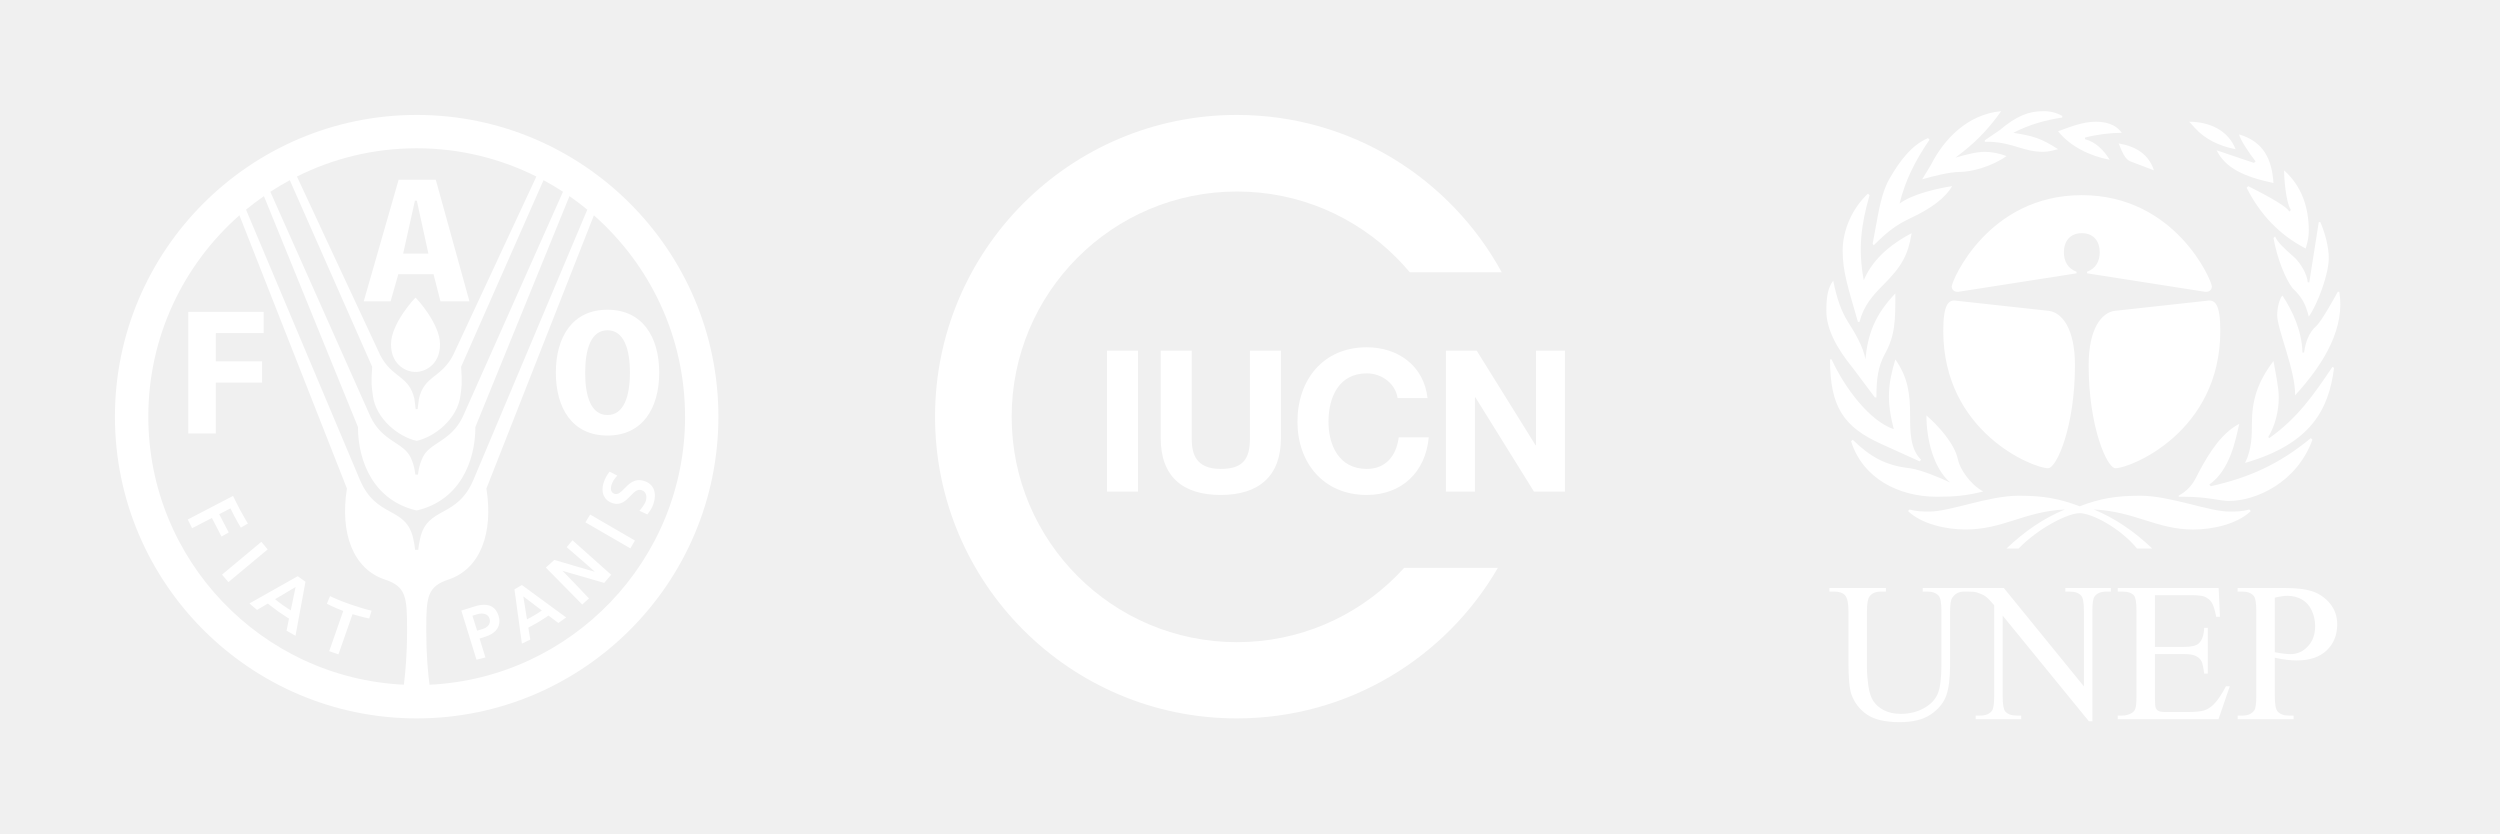
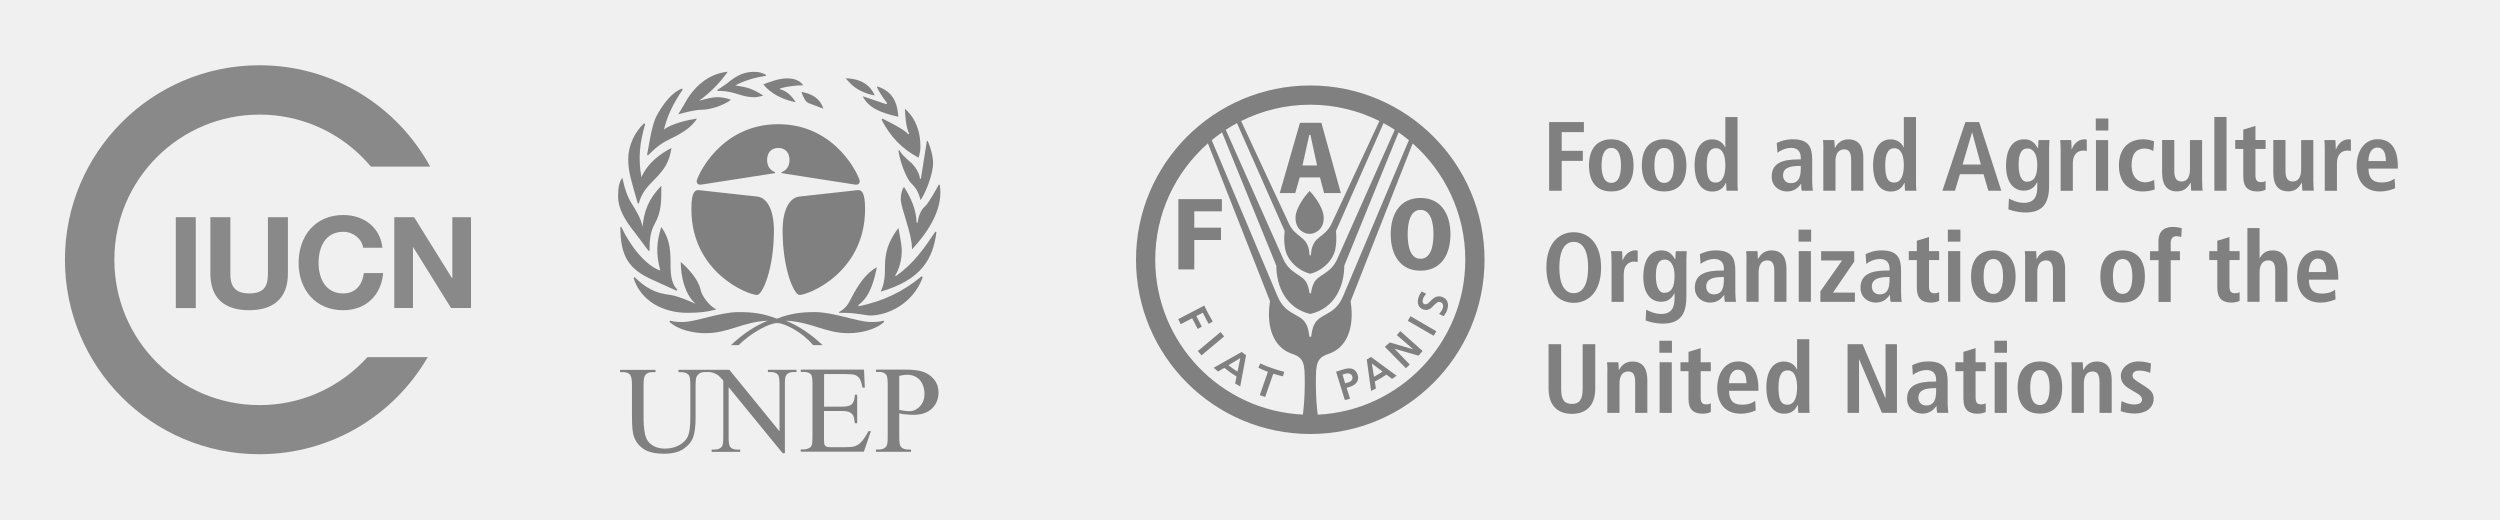
- <svg xmlns="http://www.w3.org/2000/svg" viewBox="0 0 180 60" enable-background="new 0 0 180 60">
-   <g fill="#fff">
-     <path fill-rule="evenodd" clip-rule="evenodd" d="M133.393 26.486c-1.14-1.406-1.896-2.777-1.896-4.107 0-1.142.152-1.713.494-2.17.265 1.294.568 2.17 1.064 2.968.415.646 1.137 1.825 1.25 2.7.19-1.864.682-3.194 2.16-4.754 0 1.94 0 3.005-.758 4.37-.492.917-.605 1.79-.605 3.12h-.114l-1.593-2.128zm2.048 5.475c-2.692-1.215-3.68-2.66-3.68-6.082h.115c.986 2.13 2.77 4.448 4.475 5.02-.532-2.055-.42-3.233.113-5.02.91 1.292 1.063 2.472 1.063 4.03 0 1.142 0 2.434.795 3.194l-.11.114-2.77-1.255zm-.947-18.024l.113.115c-.608 2.13-.835 3.878-.417 6.123.72-1.712 2.273-2.776 3.45-3.387-.266 1.6-.722 2.4-2.048 3.73-.76.76-1.403 1.48-1.708 2.66h-.113c-.718-2.51-1.1-3.613-1.1-5.135.002-1.52.723-3.078 1.823-4.104zM133.28 31.77l.112-.11c1.214 1.178 2.313 1.86 4.135 2.054.795.113 2.16.684 2.88 1.025-1.212-1.064-1.705-3.12-1.705-4.83.872.76 2.046 2.052 2.273 3.193.115.61.873 1.79 1.82 2.282-1.212.306-2.048.382-3.337.382-2.767 0-5.345-1.332-6.18-3.996zm1.82-15.666c.265-1.56.53-2.548.985-3.31.683-1.18 1.555-2.357 2.73-2.85l.112.113c-1.063 1.558-1.743 2.928-2.16 4.602.985-.725 2.807-1.104 3.792-1.258-.495.84-1.48 1.6-3.033 2.32-.95.457-1.557.876-2.618 1.94l-.077-.114.267-1.444zm9.365 23.39c1.328-1.256 2.655-2.166 4.21-2.813-2.96.15-4.437 1.443-7.168 1.443-1.364 0-3.147-.382-4.132-1.33l.113-.112c.53.15.985.15 1.44.15 1.48 0 4.246-1.14 6.41-1.14 1.78 0 2.882.19 4.395.762 1.48-.57 2.656-.762 4.363-.762 2.16 0 4.928 1.14 6.408 1.14.532 0 .947 0 1.44-.15l.116.114c-.987.947-2.77 1.33-4.135 1.33-2.655 0-4.172-1.295-7.168-1.443 1.554.647 2.882 1.558 4.208 2.813h-1.1c-1.212-1.484-3.26-2.548-4.134-2.548-.832 0-2.957 1.063-4.395 2.548h-.87zm-5.424-27.65c.912-1.786 2.582-3.612 5.045-3.84-1.024 1.445-2.01 2.395-3.3 3.348.8-.23 1.52-.42 2.126-.42.494 0 1.063.115 1.555.307-1.06.757-2.54 1.14-3.336 1.14-.76 0-1.935.303-2.733.53l.644-1.065zM147.5 22.38c.948.11 1.897 1.254 1.897 3.915 0 4.45-1.327 7.418-1.936 7.418-1.063 0-7.546-2.587-7.546-9.89 0-1.937.38-2.282.985-2.166l6.598.722zm-6.484-1.372c-.378.038-.492-.227-.492-.38 0-.417 2.615-6.577 9.364-6.577 6.752 0 9.368 6.16 9.368 6.58 0 .15-.114.416-.493.378l-8.493-1.33v-.114c.606-.228.91-.72.91-1.406 0-.76-.417-1.37-1.29-1.37-.87 0-1.29.61-1.29 1.37 0 .686.305 1.18.91 1.406v.115l-8.493 1.328zm2.275-10.8h-.38v-.112l1.063-.722c1.213-1.027 2.086-1.37 3.147-1.37.53 0 .948.114 1.364.343v.113c-1.213.19-2.35.494-3.526 1.102 1.44.23 1.973.38 3.224 1.18-.305.077-.684.19-1.06.19-1.443 0-2.125-.647-3.833-.723zm9.48-.645c-.795 0-1.782.114-2.652.343v.115c.756.19 1.363.8 1.78 1.482-1.404-.264-2.843-.95-3.716-2.053.76-.27 1.743-.686 2.69-.686.608 0 1.405.115 1.898.8zm6.104 12.094c.608-.116.987.23.987 2.166 0 7.303-6.485 9.89-7.547 9.89-.606 0-1.932-2.968-1.932-7.418 0-2.66.948-3.804 1.896-3.916l6.598-.723zm-5.5-10.042c-.378-.15-.604-.72-.832-1.29 1.288.226 2.162.797 2.54 1.938l-1.707-.648zm3.946 24.152h-.454v-.077c.947-.532 1.174-1.18 1.44-1.675.76-1.445 1.67-2.85 2.92-3.5-.265 1.143-.646 3.31-2.16 4.376l.113.116c2.73-.61 4.89-1.562 7.203-3.464l.114.115c-1.138 3.118-4.097 4.412-6.03 4.412-.606 0-1.553-.303-3.147-.303zm.302-27.002c1.442 0 2.808.61 3.34 1.98-1.176-.23-2.2-.724-2.922-1.524l-.418-.455zm4.665 2.966l.113-.114c-.454-.568-1.176-1.672-1.176-1.938 1.784.532 2.353 1.825 2.466 3.5-2.123-.458-3.45-1.066-4.095-2.358l2.692.91zm1.403 14.26c.113.686.38 1.865.38 2.625 0 .987-.267 2.055-.76 2.852l.076.076c2.047-1.447 3.224-3.155 4.55-5.132l.114.076c-.378 3.004-1.668 5.475-6.408 6.843.494-.988.494-2.053.494-2.814 0-1.673.378-2.966 1.554-4.526zm2.314-8.1c-1.895-.987-3.262-2.433-4.248-4.372l.115-.115c.53.27 2.693 1.333 2.958 1.827l.114-.113c-.38-.57-.494-2.435-.494-2.854 1.29 1.14 1.783 2.7 1.783 4.336 0 .418-.074.834-.226 1.29zm.227 4.908c-.226-.91-.492-1.408-1.174-2.056-.493-.646-1.1-2.09-1.366-3.61l.113-.114c.153.38.53.76 1.442 1.56.378.38.87 1.14.91 1.75h.112l.682-4.338h.114c.342.797.607 1.787.607 2.587.003 1.14-.794 3.31-1.44 4.22zm-1.896-1.52c.723 1.1 1.404 2.545 1.44 4.104h.116c.113-.76.34-1.445.91-1.938.378-.38 1.25-1.94 1.518-2.437h.11c.42 2.512-.983 5.058-3.183 7.456.038-1.788-1.29-4.755-1.29-5.78.002-.495.154-1.18.38-1.406z" />
-     <path d="M138.435 42.595v-.258h3.32v.258h-.353c-.37 0-.653.155-.852.466-.095.145-.145.48-.145 1.004v3.83c0 .942-.092 1.676-.28 2.198-.186.52-.557.97-1.104 1.343-.547.374-1.295.56-2.24.56-1.027 0-1.807-.178-2.34-.536-.53-.356-.907-.838-1.13-1.44-.15-.412-.223-1.188-.223-2.326v-3.686c0-.58-.08-.962-.24-1.143-.16-.18-.418-.27-.775-.27h-.354v-.26h4.067v.26h-.36c-.388 0-.667.122-.83.368-.118.167-.175.515-.175 1.044v4.11c0 .367.033.787.1 1.26.067.474.19.843.365 1.107.176.266.428.482.76.654.33.173.738.26 1.218.26.617 0 1.167-.137 1.654-.405.484-.27.816-.614.995-1.034.18-.42.27-1.13.27-2.133v-3.82c0-.588-.065-.958-.195-1.106-.18-.202-.447-.305-.802-.305h-.35zM141.727 42.337h2.55l5.764 7.084v-5.447c0-.578-.064-.94-.196-1.084-.17-.2-.44-.295-.812-.295h-.327v-.258h3.278v.258h-.333c-.397 0-.68.12-.848.362-.1.148-.152.486-.152 1.016v7.96h-.25l-6.208-7.607v5.817c0 .58.063.942.188 1.086.176.195.446.292.813.292h.333v.26h-3.277v-.26h.325c.403 0 .688-.12.854-.36.1-.15.152-.488.152-1.02v-6.565c-.27-.32-.48-.532-.62-.634-.142-.103-.35-.196-.623-.287-.135-.04-.34-.06-.61-.06v-.26zM155.155 42.854v3.725h2.07c.537 0 .895-.083 1.076-.245.242-.214.378-.59.402-1.128h.26V48.5h-.26c-.063-.46-.128-.754-.192-.885-.084-.162-.22-.29-.41-.383-.19-.095-.482-.14-.876-.14h-2.07v3.113c0 .417.02.67.058.76.037.093.103.166.193.218.094.055.27.082.53.082h1.596c.532 0 .92-.038 1.16-.112.242-.075.472-.222.696-.438.285-.29.58-.724.88-1.304h.278l-.814 2.37h-7.255v-.26h.33c.224 0 .435-.053.636-.16.147-.075.248-.188.3-.337.055-.148.083-.454.083-.916V43.98c0-.6-.063-.97-.182-1.108-.164-.187-.444-.277-.835-.277h-.33v-.258h7.264l.094 2.075h-.27c-.097-.5-.205-.842-.322-1.03-.12-.185-.292-.327-.524-.425-.185-.068-.513-.104-.978-.104h-2.585zM163.787 47.357v2.75c0 .594.064.963.194 1.107.176.205.442.307.796.307h.36v.26h-4.027v-.26h.35c.4 0 .683-.128.856-.387.092-.146.137-.486.137-1.025v-6.1c0-.595-.062-.965-.187-1.108-.18-.203-.45-.306-.806-.306h-.352v-.258h3.448c.843 0 1.508.088 1.994.26.486.175.896.47 1.23.882.33.415.5.902.5 1.47 0 .77-.253 1.397-.76 1.88-.51.483-1.225.724-2.15.724-.228 0-.473-.015-.736-.048-.263-.032-.544-.08-.847-.147zm0-.398c.247.048.464.082.65.104.19.023.354.035.486.035.48 0 .896-.187 1.243-.56.35-.373.524-.86.524-1.454 0-.407-.084-.787-.25-1.14-.166-.35-.4-.61-.707-.785-.304-.173-.65-.26-1.04-.26-.234 0-.537.044-.907.133v3.926z" />
+ <svg xmlns="http://www.w3.org/2000/svg" version="1.1" id="Layer_1" x="0px" y="0px" viewBox="0 0 308.01 64" style="enable-background:new 0 0 308.01 64;" xml:space="preserve">
+   <style type="text/css">
+     .st0{fill-rule:evenodd;clip-rule:evenodd;fill:#808080;}
+     .st1{fill:#808080;}
+     .st2{fill:#898989;}
+ </style>
+   <g>
+     <path class="st0" d="M78.18,28.61c-1.22-1.51-2.03-2.97-2.03-4.39c0-1.22,0.16-1.83,0.53-2.32c0.28,1.38,0.61,2.32,1.14,3.17         c0.45,0.69,1.22,1.95,1.34,2.89c0.2-1.99,0.73-3.42,2.32-5.08c0,2.07,0,3.21-0.81,4.68c-0.53,0.98-0.65,1.91-0.65,3.34h-0.12         L78.18,28.61L78.18,28.61z M80.38,34.47c-2.89-1.3-3.95-2.85-3.95-6.51h0.12c1.06,2.28,2.97,4.76,4.8,5.37         c-0.57-2.2-0.45-3.46,0.12-5.37c0.98,1.38,1.14,2.64,1.14,4.31c0,1.22,0,2.6,0.85,3.42l-0.12,0.12L80.38,34.47L80.38,34.47z          M79.36,15.18l0.12,0.12c-0.65,2.28-0.89,4.15-0.45,6.55c0.77-1.83,2.44-2.97,3.7-3.62c-0.28,1.71-0.77,2.56-2.2,3.99         c-0.81,0.81-1.5,1.59-1.83,2.85h-0.12c-0.77-2.69-1.18-3.86-1.18-5.49C77.41,17.95,78.18,16.28,79.36,15.18L79.36,15.18z          M78.06,34.26l0.12-0.12c1.3,1.26,2.48,1.99,4.43,2.2c0.85,0.12,2.32,0.73,3.09,1.1c-1.3-1.14-1.83-3.34-1.83-5.17         c0.94,0.81,2.2,2.2,2.44,3.42c0.12,0.65,0.94,1.91,1.95,2.44c-1.3,0.33-2.2,0.41-3.58,0.41C81.72,38.54,78.96,37.11,78.06,34.26         L78.06,34.26z M80.01,17.5c0.29-1.67,0.57-2.72,1.06-3.54c0.73-1.26,1.67-2.52,2.93-3.05l0.12,0.12c-1.14,1.67-1.87,3.13-2.32,4.92         c1.06-0.77,3.01-1.18,4.07-1.34c-0.53,0.89-1.59,1.71-3.25,2.48c-1.02,0.49-1.67,0.94-2.81,2.07l-0.08-0.12L80.01,17.5L80.01,17.5z          M90.06,42.52c1.42-1.34,2.85-2.32,4.52-3.01c-3.17,0.16-4.76,1.54-7.69,1.54c-1.46,0-3.38-0.41-4.43-1.42l0.12-0.12         c0.57,0.16,1.06,0.16,1.55,0.16c1.59,0,4.56-1.22,6.87-1.22c1.91,0,3.09,0.2,4.72,0.81c1.59-0.61,2.85-0.81,4.68-0.81         c2.32,0,5.29,1.22,6.88,1.22c0.57,0,1.02,0,1.55-0.16l0.12,0.12c-1.06,1.02-2.97,1.42-4.43,1.42c-2.85,0-4.47-1.38-7.69-1.54         c1.67,0.69,3.09,1.67,4.52,3.01h-1.18c-1.3-1.59-3.5-2.72-4.43-2.72c-0.89,0-3.17,1.14-4.72,2.72H90.06L90.06,42.52z M84.25,12.95         c0.98-1.91,2.77-3.86,5.41-4.11c-1.1,1.54-2.16,2.56-3.54,3.58c0.85-0.24,1.63-0.45,2.28-0.45c0.53,0,1.14,0.12,1.67,0.33         c-1.14,0.81-2.73,1.22-3.58,1.22c-0.81,0-2.07,0.32-2.93,0.57L84.25,12.95L84.25,12.95z M93.32,24.22         c1.02,0.12,2.03,1.34,2.03,4.19c0,4.76-1.42,7.93-2.07,7.93c-1.14,0-8.1-2.77-8.1-10.58c0-2.07,0.41-2.44,1.06-2.32L93.32,24.22         L93.32,24.22z M86.36,22.75c-0.41,0.04-0.53-0.24-0.53-0.41c0-0.45,2.81-7.04,10.05-7.04c7.24,0,10.05,6.59,10.05,7.04         c0,0.16-0.12,0.45-0.53,0.41l-9.11-1.42v-0.12c0.65-0.24,0.98-0.77,0.98-1.51c0-0.81-0.45-1.47-1.38-1.47s-1.38,0.65-1.38,1.47         c0,0.73,0.33,1.26,0.98,1.51v0.12L86.36,22.75L86.36,22.75z M88.8,11.2h-0.41v-0.12l1.14-0.77c1.3-1.1,2.24-1.46,3.38-1.46         c0.57,0,1.02,0.12,1.46,0.37v0.12c-1.3,0.2-2.52,0.53-3.78,1.18c1.55,0.24,2.12,0.41,3.46,1.26c-0.33,0.08-0.73,0.2-1.14,0.2         C91.36,11.97,90.63,11.28,88.8,11.2L88.8,11.2z M98.97,10.51c-0.85,0-1.91,0.12-2.85,0.37V11c0.81,0.2,1.46,0.85,1.91,1.59         c-1.5-0.28-3.05-1.02-3.99-2.2c0.81-0.28,1.87-0.73,2.89-0.73C97.59,9.65,98.44,9.77,98.97,10.51L98.97,10.51z M105.52,23.44         c0.65-0.12,1.06,0.24,1.06,2.32c0,7.81-6.96,10.58-8.09,10.58c-0.65,0-2.07-3.17-2.07-7.93c0-2.85,1.02-4.07,2.03-4.19         L105.52,23.44L105.52,23.44z M99.62,12.7c-0.41-0.16-0.65-0.77-0.89-1.38c1.38,0.24,2.32,0.85,2.72,2.07L99.62,12.7L99.62,12.7z          M103.85,38.54h-0.49v-0.08c1.02-0.57,1.26-1.26,1.55-1.79c0.81-1.55,1.79-3.05,3.13-3.74c-0.29,1.22-0.69,3.54-2.32,4.68         l0.12,0.12c2.93-0.65,5.25-1.67,7.73-3.7l0.12,0.12c-1.22,3.34-4.39,4.72-6.47,4.72C106.58,38.86,105.56,38.54,103.85,38.54         L103.85,38.54z M104.18,9.65c1.55,0,3.01,0.65,3.58,2.11c-1.26-0.24-2.36-0.77-3.13-1.63L104.18,9.65L104.18,9.65z M109.18,12.83         l0.12-0.12c-0.49-0.61-1.26-1.79-1.26-2.07c1.91,0.57,2.52,1.95,2.64,3.74c-2.28-0.49-3.7-1.14-4.39-2.52L109.18,12.83         L109.18,12.83z M110.69,28.08c0.12,0.73,0.41,1.99,0.41,2.81c0,1.06-0.28,2.2-0.81,3.05l0.08,0.08c2.2-1.55,3.46-3.38,4.88-5.49         l0.12,0.08c-0.41,3.21-1.79,5.86-6.87,7.32c0.53-1.06,0.53-2.2,0.53-3.01C109.02,31.13,109.43,29.75,110.69,28.08L110.69,28.08z          M113.17,19.42c-2.03-1.06-3.5-2.6-4.56-4.68l0.12-0.12c0.57,0.28,2.89,1.42,3.17,1.95l0.12-0.12c-0.41-0.61-0.53-2.6-0.53-3.05         c1.38,1.22,1.91,2.89,1.91,4.64C113.41,18.48,113.33,18.93,113.17,19.42L113.17,19.42z M113.41,24.66c-0.24-0.98-0.53-1.5-1.26-2.2         c-0.53-0.69-1.18-2.24-1.46-3.86l0.12-0.12c0.16,0.41,0.57,0.81,1.55,1.67c0.41,0.41,0.94,1.22,0.98,1.87h0.12l0.73-4.64h0.12         c0.37,0.85,0.65,1.91,0.65,2.77C114.96,21.37,114.1,23.69,113.41,24.66L113.41,24.66z M111.38,23.04c0.77,1.18,1.51,2.73,1.55,4.39         h0.12c0.12-0.81,0.37-1.55,0.98-2.07c0.41-0.41,1.34-2.07,1.63-2.6h0.12c0.45,2.68-1.06,5.41-3.42,7.97         c0.04-1.91-1.38-5.08-1.38-6.18C110.97,24.01,111.13,23.28,111.38,23.04L111.38,23.04z" />
+     <g>
+       <path class="st1" d="M83.59,45.84v-0.28h3.56v0.28h-0.38c-0.4,0-0.7,0.17-0.91,0.5c-0.1,0.15-0.16,0.51-0.16,1.07v4.09             c0,1.01-0.1,1.8-0.3,2.36c-0.2,0.56-0.6,1.04-1.18,1.44c-0.59,0.4-1.39,0.6-2.4,0.6c-1.1,0-1.94-0.19-2.51-0.57             c-0.57-0.38-0.98-0.89-1.21-1.54c-0.16-0.44-0.24-1.27-0.24-2.49v-3.94c0-0.62-0.09-1.03-0.26-1.22             c-0.17-0.19-0.45-0.29-0.83-0.29h-0.38v-0.28h4.37v0.28h-0.39c-0.42,0-0.71,0.13-0.89,0.39c-0.12,0.18-0.19,0.55-0.19,1.12v4.4             c0,0.39,0.04,0.84,0.11,1.35c0.07,0.51,0.2,0.9,0.39,1.18c0.19,0.28,0.46,0.52,0.82,0.7c0.36,0.18,0.79,0.28,1.31,0.28             c0.66,0,1.25-0.14,1.77-0.43c0.52-0.29,0.88-0.66,1.07-1.1c0.19-0.45,0.29-1.21,0.29-2.28v-4.09c0-0.63-0.07-1.03-0.21-1.18             c-0.19-0.22-0.48-0.33-0.86-0.33H83.59z" />
+       <path class="st1" d="M87.12,45.56h2.74l6.18,7.58v-5.83c0-0.62-0.07-1.01-0.21-1.16c-0.18-0.21-0.47-0.31-0.87-0.31h-0.35v-0.28             h3.52v0.28h-0.36c-0.43,0-0.73,0.13-0.91,0.39c-0.11,0.16-0.16,0.52-0.16,1.09v8.52h-0.27l-6.66-8.14v6.22             c0,0.62,0.07,1.01,0.2,1.16c0.19,0.21,0.48,0.31,0.87,0.31h0.36v0.28h-3.52v-0.28h0.35c0.43,0,0.74-0.13,0.92-0.39             c0.11-0.16,0.16-0.52,0.16-1.09v-7.02c-0.29-0.34-0.52-0.57-0.67-0.68c-0.15-0.11-0.37-0.21-0.67-0.31             c-0.14-0.04-0.36-0.07-0.66-0.07V45.56z" />
+       <path class="st1" d="M101.53,46.12v3.98h2.22c0.58,0,0.96-0.09,1.15-0.26c0.26-0.23,0.4-0.63,0.43-1.21h0.28v3.52h-0.28             c-0.07-0.49-0.14-0.81-0.21-0.95c-0.09-0.17-0.24-0.31-0.44-0.41c-0.2-0.1-0.52-0.15-0.94-0.15h-2.22v3.33             c0,0.45,0.02,0.72,0.06,0.81c0.04,0.1,0.11,0.17,0.21,0.23c0.1,0.06,0.29,0.09,0.57,0.09h1.71c0.57,0,0.99-0.04,1.24-0.12             c0.26-0.08,0.51-0.24,0.74-0.47c0.31-0.31,0.62-0.77,0.95-1.39h0.3l-0.87,2.53h-7.78v-0.28h0.36c0.24,0,0.46-0.06,0.68-0.17             c0.16-0.08,0.27-0.2,0.32-0.36c0.06-0.16,0.09-0.49,0.09-0.98v-6.56c0-0.64-0.06-1.03-0.19-1.18c-0.18-0.2-0.48-0.3-0.89-0.3             h-0.36v-0.28h7.79l0.1,2.22h-0.29c-0.1-0.53-0.22-0.9-0.35-1.1c-0.13-0.2-0.31-0.35-0.56-0.46c-0.2-0.07-0.55-0.11-1.05-0.11             H101.53z" />
+       <path class="st1" d="M110.79,50.93v2.94c0,0.64,0.07,1.03,0.21,1.18c0.19,0.22,0.47,0.33,0.85,0.33h0.39v0.28h-4.32v-0.28h0.38             c0.43,0,0.73-0.14,0.92-0.42c0.1-0.15,0.15-0.52,0.15-1.1v-6.53c0-0.63-0.07-1.03-0.2-1.18c-0.19-0.22-0.48-0.33-0.86-0.33h-0.38             v-0.28h3.7c0.9,0,1.62,0.09,2.14,0.28c0.52,0.19,0.96,0.5,1.32,0.94c0.36,0.44,0.54,0.97,0.54,1.57c0,0.82-0.27,1.49-0.82,2.01             c-0.54,0.52-1.31,0.77-2.31,0.77c-0.24,0-0.51-0.02-0.79-0.05C111.42,51.06,111.11,51.01,110.79,50.93z M110.79,50.51             c0.26,0.05,0.5,0.09,0.7,0.11c0.2,0.03,0.38,0.04,0.52,0.04c0.52,0,0.96-0.2,1.33-0.6c0.37-0.4,0.56-0.92,0.56-1.55             c0-0.44-0.09-0.84-0.27-1.22c-0.18-0.37-0.43-0.66-0.76-0.84c-0.33-0.19-0.7-0.28-1.11-0.28c-0.25,0-0.58,0.05-0.97,0.14V50.51z" />
+     </g>
  </g>
-   <g fill="#fff">
-     <path d="M101.1 40.885c-.185.203-.375.403-.57.6-2.94 2.938-6.986 4.748-11.47 4.752-4.482-.004-8.53-1.813-11.47-4.752-2.937-2.94-4.75-6.99-4.75-11.473s1.814-8.53 4.75-11.47c2.94-2.94 6.987-4.752 11.47-4.753 4.483 0 8.53 1.813 11.47 4.75.34.34.663.695.972 1.062h6.62c-3.685-6.75-10.847-11.326-19.076-11.326C77.05 8.276 67.324 18 67.323 30c0 12 9.726 21.724 21.722 21.725 8.033 0 15.045-4.36 18.803-10.84H101.1" />
-     <path d="M79.706 25.247h2.23v10.15h-2.23zM92.226 31.558c0 2.745-1.618 4.08-4.333 4.08-2.73 0-4.32-1.323-4.32-4.08v-6.31h2.23v6.31c0 1.11.284 2.204 2.09 2.204 1.59 0 2.103-.696 2.103-2.204v-6.31h2.23v6.31M100.626 28.66c-.142-1.01-1.108-1.777-2.217-1.777-2.005 0-2.758 1.704-2.758 3.482 0 1.69.753 3.397 2.757 3.397 1.363 0 2.13-.938 2.3-2.273h2.162c-.23 2.528-1.976 4.148-4.463 4.148-3.143 0-4.99-2.346-4.99-5.273 0-3.013 1.848-5.36 4.99-5.36 2.23 0 4.107 1.31 4.376 3.655h-2.16M104.108 25.247h2.216l4.236 6.81h.03v-6.81h2.087v10.15h-2.23l-4.223-6.795h-.027v6.794h-2.09v-10.15" />
+   <g>
+     <path class="st1" d="M161.43,53.47c-11.84,0-21.47-9.63-21.47-21.47s9.63-21.47,21.47-21.47c11.84,0,21.47,9.63,21.47,21.47         S173.27,53.47,161.43,53.47z M161.35,23.53c0.03,0,1.74,1.84,1.74,3.31c0,1.59-1.24,1.97-1.66,1.97c-0.02,0-0.05,0-0.07,0h-0.02         c-0.03,0-0.05,0-0.07,0c-0.42,0-1.66-0.38-1.66-1.97C159.61,25.37,161.32,23.53,161.35,23.53z M145.18,33.19h1.96v-3.62h3.29v-1.52         h-3.29v-2.01h3.4v-1.51h-5.36V33.19z M163.13,23.79h2.07l-2.4-8.66h-2.64l-2.49,8.66h1.91l0.55-1.93h2.5L163.13,23.79z          M162.27,20.39h-1.8l0.84-3.77h0.14L162.27,20.39z M171.34,28.87c0,2.54,1.18,4.48,3.67,4.48c2.5,0,3.69-1.93,3.69-4.48         c0-2.54-1.19-4.48-3.69-4.48C172.52,24.39,171.34,26.32,171.34,28.87z M173.43,28.87c0-1.66,0.41-3.01,1.58-3.01         c1.18,0,1.6,1.35,1.6,3.01s-0.42,3.01-1.6,3.01C173.83,31.88,173.43,30.53,173.43,28.87z M160.52,51.08         c0.11-0.84,0.23-2.18,0.23-3.76c0-0.43,0-0.15,0-0.27c0-2.22-0.08-2.97-1.56-3.46c-2.29-0.76-3.22-3.31-2.72-6.48l-7.65-19.45         c-3.98,3.51-6.49,8.63-6.49,14.33C142.33,42.23,150.41,50.6,160.52,51.08z M161.42,38.68c-3.04-0.71-4.17-3.48-4.17-5.94         l-6.69-16.43c-0.44,0.3-0.86,0.63-1.27,0.96c1.47,3.49,8.08,19.17,8.09,19.19c1.17,2.82,3.3,1.88,3.81,4.21         c0.12,0.56,0.13,0.81,0.13,0.81h0.23c0,0,0-0.25,0.13-0.81c0.51-2.33,2.64-1.39,3.81-4.21c0.01-0.02,6.62-15.7,8.09-19.19         c-0.41-0.33-0.83-0.66-1.27-0.96l-6.69,16.43c0,2.46-1.13,5.23-4.17,5.94H161.42z M161.42,33.72c-1.29-0.29-2.9-1.57-3.11-3.22         c-0.08-0.63-0.14-0.8-0.04-2.05l-5.87-13.28c-0.47,0.25-0.93,0.53-1.38,0.82c1.75,3.94,7.12,15.98,7.12,16         c0.85,1.79,2.34,1.82,2.85,2.89c0.31,0.63,0.34,1.2,0.34,1.24h0.2c0-0.05,0.04-0.61,0.34-1.24c0.52-1.07,2.01-1.1,2.85-2.89         c0-0.01,5.37-12.06,7.12-16c-0.45-0.29-0.91-0.57-1.38-0.82l-5.86,13.28c0.09,1.25,0.03,1.42-0.05,2.05         c-0.21,1.65-1.82,2.93-3.1,3.22H161.42z M161.5,31.46l0.09-0.72c0.37-1.68,1.59-1.47,2.44-3.12c0-0.01,0.01-0.03,0.01-0.03         c0.03-0.06,4.18-8.97,5.91-12.68c-2.57-1.28-5.46-2.01-8.52-2.01c-3.06,0-5.95,0.73-8.52,2.01c1.73,3.72,5.88,12.62,5.91,12.68         c0,0,0.01,0.02,0.01,0.03c0.84,1.65,2.06,1.44,2.43,3.12l0.09,0.72H161.5z M180.53,32c0-5.7-2.51-10.82-6.48-14.33l-7.65,19.45         c0.51,3.18-0.43,5.73-2.72,6.48c-1.48,0.49-1.56,1.24-1.56,3.46c0,0.12,0-0.17,0,0.27c0,1.58,0.12,2.92,0.23,3.76         C172.45,50.6,180.53,42.23,180.53,32z M148.37,37.64c0,0,0.28,0.6,0.51,1.03c0.23,0.43,0.54,0.94,0.54,0.94l-0.5,0.29         c0,0-0.38-0.64-0.73-1.37c-0.1,0.05-0.7,0.36-0.8,0.41c0.06,0.11,0.68,1.3,0.68,1.3l-0.51,0.29c0,0-0.63-1.22-0.68-1.32         c-0.11,0.05-1.41,0.73-1.41,0.73l-0.31-0.62l3.19-1.66L148.37,37.64z M150.38,40.91l0.44,0.54l-2.79,2.33l-0.45-0.53l2.76-2.31         L150.38,40.91z M152.97,43.36l0.55,0.4l-0.72,3.85l-0.63-0.36c0,0,0.16-0.78,0.18-0.86c-0.03-0.02-0.4-0.25-0.76-0.5         c-0.36-0.26-0.72-0.55-0.75-0.57c-0.07,0.04-0.77,0.45-0.77,0.45l-0.54-0.46l3.4-1.92L152.97,43.36z M151.35,44.99         c0.07,0.06,0.3,0.25,0.55,0.42c0.25,0.17,0.5,0.34,0.57,0.37c0.04-0.16,0.29-1.43,0.34-1.66C152.61,44.24,151.5,44.9,151.35,44.99z          M155.27,44.77c0,0,0.59,0.29,1.43,0.58c0.57,0.2,1.06,0.35,1.53,0.46l-0.17,0.55c0,0-0.45-0.08-1.19-0.31         c-0.04,0.12-1,2.86-1,2.86l-0.66-0.23c0,0,0.96-2.75,1-2.87c-0.69-0.26-1.17-0.51-1.17-0.51L155.27,44.77z M166.75,45.5         c0.24,0.13,0.41,0.35,0.51,0.66c0.04,0.13,0.07,0.26,0.07,0.38c0,0.51-0.36,0.91-1,1.11c0,0-0.32,0.1-0.42,0.13         c0.04,0.12,0.42,1.35,0.42,1.35l-0.64,0.16l-1.08-3.5l0.97-0.3C166.06,45.35,166.46,45.35,166.75,45.5z M165.4,46.16         c0.03,0.11,0.3,0.96,0.33,1.07c0.13-0.04,0.42-0.13,0.42-0.13c0.1-0.03,0.32-0.12,0.43-0.33c0.04-0.07,0.05-0.14,0.05-0.22         c0-0.06-0.01-0.12-0.03-0.19c-0.04-0.13-0.12-0.22-0.23-0.28c-0.2-0.11-0.46-0.08-0.63-0.03C165.75,46.05,165.49,46.13,165.4,46.16         z M168.92,43.98l3.15,2.31l-0.56,0.39c0,0-0.63-0.48-0.7-0.53c-0.04,0.02-0.36,0.25-0.71,0.46c-0.33,0.2-0.69,0.38-0.72,0.4         c0.02,0.08,0.14,0.86,0.14,0.86l-0.6,0.29l-0.53-3.87L168.92,43.98z M169.28,46.42c0.09-0.05,0.34-0.18,0.58-0.33         c0.22-0.13,0.39-0.24,0.48-0.31c-0.13-0.1-1.11-0.85-1.32-1C169.07,45.04,169.26,46.26,169.28,46.42z M172.52,40.79l2.75,2.45         l-0.5,0.58c0,0-2.58-0.75-2.97-0.86c0.29,0.28,1.89,1.96,1.89,1.96l-0.48,0.44l-2.59-2.63l0.61-0.54c0,0,2.49,0.74,2.88,0.85         c-0.29-0.28-2.01-1.75-2.01-1.75L172.52,40.79z M173.78,38.96l3.18,1.85l-0.32,0.56l-3.2-1.85L173.78,38.96z M175.16,35.91         l0.55,0.28l-0.05,0.06c-0.18,0.22-0.26,0.33-0.34,0.57c-0.04,0.11-0.09,0.32-0.01,0.48c0.04,0.08,0.11,0.15,0.22,0.18         c0.24,0.08,0.45-0.13,0.69-0.37c0.34-0.34,0.75-0.76,1.43-0.54c0.68,0.23,0.92,0.84,0.63,1.67c-0.09,0.25-0.24,0.47-0.39,0.67         l-0.03,0.04l-0.56-0.26l0.06-0.07c0.07-0.08,0.3-0.36,0.39-0.63c0.09-0.24,0.08-0.65-0.29-0.77c-0.3-0.11-0.53,0.13-0.8,0.4         c-0.32,0.34-0.69,0.72-1.3,0.51c-0.27-0.09-0.47-0.26-0.58-0.49c-0.14-0.28-0.14-0.63-0.01-1c0.08-0.25,0.22-0.51,0.38-0.71         L175.16,35.91z" />
  </g>
-   <path fill="#fff" d="M30.002 51.725C18.02 51.725 8.275 41.98 8.275 30c0-11.98 9.745-21.725 21.727-21.725C41.98 8.275 51.725 18.02 51.725 30c0 11.98-9.746 21.725-21.723 21.725m-.083-30.292c.03 0 1.762 1.86 1.762 3.35 0 1.612-1.255 1.996-1.68 1.996-.023 0-.048-.002-.072-.004h-.02l-.074.003c-.424 0-1.683-.385-1.683-1.997 0-1.49 1.734-3.35 1.766-3.35M13.557 31.21h1.983v-3.665h3.33v-1.53h-3.33v-2.032h3.442v-1.53h-5.425v8.756zm18.155-9.513H33.8l-2.424-8.758h-2.674l-2.513 8.757h1.935l.555-1.956h2.534l.5 1.957zm-.868-3.437h-1.817l.848-3.813h.136l.833 3.813zm9.177 8.57c0 2.572 1.195 4.53 3.716 4.53 2.522 0 3.726-1.958 3.726-4.53 0-2.57-1.204-4.53-3.726-4.53-2.52 0-3.716 1.96-3.716 4.53m2.112 0c0-1.68.412-3.05 1.605-3.05 1.19 0 1.617 1.37 1.617 3.05 0 1.684-.427 3.052-1.618 3.052-1.194 0-1.606-1.368-1.606-3.05M29.078 49.3c.11-.852.23-2.206.23-3.802v-.27c0-2.242-.084-3-1.585-3.496-2.31-.766-3.255-3.347-2.745-6.56l-7.74-19.67c-4.02 3.544-6.56 8.726-6.56 14.494 0 10.348 8.172 18.818 18.4 19.303m.917-12.544c-3.08-.715-4.222-3.518-4.222-6.01l-6.77-16.623c-.445.307-.874.632-1.29.973 1.49 3.53 8.177 19.395 8.185 19.418 1.185 2.848 3.332 1.904 3.854 4.26.125.568.133.814.133.814h.23s.008-.246.134-.814c.52-2.355 2.668-1.412 3.853-4.26.007-.023 6.696-15.89 8.183-19.418-.413-.34-.842-.666-1.283-.973l-6.775 16.622c0 2.493-1.14 5.293-4.22 6.01h-.013zm-.01-5.017c-1.3-.29-2.928-1.587-3.14-3.255-.08-.636-.14-.812-.047-2.073l-5.932-13.436c-.48.26-.947.537-1.402.834l7.208 16.187c.854 1.807 2.36 1.844 2.884 2.922.31.638.338 1.21.347 1.256h.194c.008-.047.037-.618.347-1.257.52-1.08 2.028-1.116 2.883-2.923.01-.016 5.432-12.195 7.208-16.187-.454-.297-.922-.575-1.4-.834L33.2 26.412c.092 1.262.032 1.438-.048 2.073-.212 1.668-1.84 2.964-3.14 3.254h-.028zm.084-2.28l.092-.736c.377-1.698 1.61-1.487 2.466-3.157.002-.007.012-.025.012-.025.032-.063 4.228-9.068 5.98-12.83-2.597-1.3-5.523-2.034-8.618-2.034-3.097 0-6.025.733-8.622 2.033 1.754 3.764 5.95 12.77 5.982 12.832 0 0 .007.02.012.025.855 1.67 2.09 1.46 2.465 3.157l.092.736h.137zm19.254.54c0-5.77-2.54-10.95-6.563-14.495l-7.738 19.67c.51 3.213-.435 5.794-2.746 6.56-1.5.495-1.584 1.254-1.584 3.496v.27c0 1.597.12 2.95.233 3.802 10.225-.486 18.4-8.956 18.4-19.303M16.78 35.707s.288.606.522 1.038c.23.43.547.95.547.95l-.51.295s-.393-.64-.743-1.388c-.1.05-.715.368-.814.42.058.107.686 1.314.686 1.314l-.52.297-.69-1.338-1.427.736-.312-.627 3.227-1.68.034-.015zm2.04 3.305l.452.543-2.826 2.358-.46-.54 2.8-2.336.033-.025zm2.615 2.475l.56.398-.72 3.892-.643-.37.176-.868c-.03-.023-.404-.248-.762-.503-.37-.264-.73-.558-.762-.58l-.777.458-.548-.466 3.438-1.94.037-.022zm-1.628 1.653c.063.058.304.25.553.426.248.177.503.343.576.378l.346-1.68c-.212.124-1.33.79-1.475.877m3.956-.22s.597.296 1.444.586c.573.198 1.066.354 1.545.46l-.168.564s-.456-.083-1.202-.31l-1.013 2.894-.667-.23 1.012-2.897c-.7-.26-1.18-.518-1.18-.518l.228-.55zm11.62.74c.24.127.414.354.514.67.04.136.063.264.063.39 0 .51-.355.917-1.01 1.12l-.42.133c.034.115.42 1.36.42 1.36l-.642.168-1.093-3.54.973-.304c.492-.154.895-.152 1.196.005m-1.37.67c.034.106.304.97.34 1.078l.426-.133c.096-.03.326-.12.438-.33.035-.07.055-.146.055-.227 0-.062-.01-.122-.03-.188-.04-.13-.117-.224-.234-.284-.2-.107-.467-.08-.634-.028l-.36.11m3.56-2.21l3.187 2.334-.563.4s-.643-.485-.708-.536c-.036.024-.362.254-.715.466-.337.203-.7.382-.736.403.016.08.14.862.14.862l-.604.293-.535-3.91.535-.313zm.367 2.473c.094-.043.344-.18.59-.326.22-.133.394-.244.48-.315l-1.333-1.014c.043.26.238 1.496.263 1.655m3.278-5.694l2.785 2.483-.505.587s-2.606-.765-3.004-.87c.297.28 1.91 1.986 1.91 1.986l-.485.44-2.62-2.66.614-.553s2.517.752 2.916.855c-.294-.28-2.03-1.772-2.03-1.772l.42-.497zm1.273-1.852l3.222 1.87-.327.565-3.24-1.875.345-.56zm1.397-3.09l.553.286-.055.065c-.184.218-.265.33-.348.575-.04.112-.093.326-.01.49.04.084.115.146.22.182.248.083.46-.132.703-.38.337-.346.757-.774 1.44-.542.692.234.925.85.64 1.69-.084.253-.24.473-.392.673l-.03.045-.572-.267.058-.066c.07-.08.307-.36.398-.635.086-.245.076-.656-.29-.78-.314-.107-.542.132-.81.408-.326.34-.698.727-1.317.518-.27-.09-.47-.262-.587-.494-.14-.28-.144-.637-.016-1.013.084-.254.225-.514.383-.71l.033-.046z" />
+   <g>
+     <path class="st1" d="M190.86,15.04h4.28v1.24h-2.73v2.3h2.6v1.24h-2.6v3.68h-1.55V15.04z" />
+     <path class="st1" d="M198.52,17.16c1.27,0,2.74,0.67,2.74,3.21c0,2.62-1.47,3.22-2.74,3.22c-1.27,0-2.75-0.61-2.75-3.22         C195.77,17.83,197.25,17.16,198.52,17.16z M198.52,22.53c0.97,0,1.19-1.11,1.19-2.16c0-1.04-0.22-2.14-1.19-2.14         c-0.97,0-1.2,1.1-1.2,2.14C197.32,21.41,197.56,22.53,198.52,22.53z" />
+     <path class="st1" d="M205.03,17.16c1.27,0,2.74,0.67,2.74,3.21c0,2.62-1.47,3.22-2.74,3.22s-2.75-0.61-2.75-3.22         C202.28,17.83,203.75,17.16,205.03,17.16z M205.03,22.53c0.97,0,1.19-1.11,1.19-2.16c0-1.04-0.22-2.14-1.19-2.14         c-0.97,0-1.2,1.1-1.2,2.14C203.83,21.41,204.06,22.53,205.03,22.53z" />
+     <path class="st1" d="M214.07,14.41v8.02c0,0.45,0.01,0.84,0.05,1.07h-1.4c-0.02-0.18-0.05-0.54-0.05-0.97h-0.04         c-0.24,0.53-0.69,1.07-1.66,1.07c-1.55,0-2.19-1.48-2.19-3.21c0-2.03,0.81-3.22,2.16-3.22c0.9,0,1.39,0.51,1.61,0.99h0.02v-3.74         H214.07z M211.38,22.49c0.88,0,1.19-0.96,1.19-2.13c0-1.21-0.34-2.1-1.16-2.1c-0.84,0-1.13,0.81-1.13,2.06         C210.28,21.76,210.51,22.49,211.38,22.49z" />
+     <path class="st1" d="M218.9,17.62c0.42-0.19,1.02-0.46,1.98-0.46c1.94,0,2.39,0.94,2.39,2.51v2.73c0,0.45,0.05,0.86,0.08,1.1h-1.36         c-0.07-0.24-0.08-0.54-0.08-0.85h-0.02c-0.38,0.51-0.85,0.94-1.74,0.94c-0.97,0-1.87-0.67-1.87-1.83c0-1.7,1.38-2.12,3.28-2.12h0.3         v-0.23c0-0.62-0.3-1.19-1.16-1.19c-0.75,0-1.42,0.36-1.71,0.61L218.9,17.62z M221.86,20.44h-0.13c-1.28,0-2.05,0.27-2.05,1.17         c0,0.57,0.38,0.96,0.96,0.96c0.9,0,1.22-0.67,1.22-1.78V20.44z" />
+     <path class="st1" d="M224.65,18.29c0-0.39-0.01-0.75-0.05-1.03h1.4c0.01,0.32,0.05,0.64,0.05,0.96h0.02         c0.22-0.38,0.64-1.05,1.66-1.05c1.42,0,1.84,1.05,1.84,2.31v4.02h-1.5v-3.74c0-0.96-0.24-1.36-0.86-1.36         c-0.79,0-1.07,0.67-1.07,1.47v3.63h-1.5V18.29z" />
+     <path class="st1" d="M236.06,14.41v8.02c0,0.45,0.01,0.84,0.05,1.07h-1.4c-0.02-0.18-0.05-0.54-0.05-0.97h-0.04         c-0.24,0.53-0.69,1.07-1.66,1.07c-1.55,0-2.19-1.48-2.19-3.21c0-2.03,0.81-3.22,2.16-3.22c0.9,0,1.39,0.51,1.61,0.99h0.02v-3.74         H236.06z M233.37,22.49c0.88,0,1.19-0.96,1.19-2.13c0-1.21-0.34-2.1-1.16-2.1c-0.84,0-1.13,0.81-1.13,2.06         C232.27,21.76,232.5,22.49,233.37,22.49z" />
+     <path class="st1" d="M244.38,21.46h-2.91l-0.61,2.04h-1.55l2.83-8.46h1.7l2.73,8.46h-1.6L244.38,21.46z M244.05,20.27l-1.07-3.95         h-0.02l-1.16,3.95H244.05z" />
+     <path class="st1" d="M247.51,24.46c0.35,0.19,1.05,0.53,1.84,0.53c1.42,0,1.65-0.98,1.65-1.96v-0.59h-0.02         c-0.24,0.48-0.67,1.05-1.65,1.05c-0.87,0-2.18-0.58-2.18-3.1c0-1.72,0.62-3.23,2.25-3.23c0.91,0,1.33,0.52,1.65,1.07h0.05         c0-0.33,0.04-0.64,0.05-0.97h1.36c-0.02,0.33-0.05,0.65-0.05,0.98v4.6c0,1.95-0.59,3.34-2.88,3.34c-0.99,0-1.78-0.25-2.14-0.39         L247.51,24.46z M249.68,22.39c0.94,0,1.32-0.68,1.32-2.1c0-1.31-0.5-2.01-1.21-2c-0.79,0.01-1.09,0.74-1.09,2.01         C248.7,21.77,249.17,22.39,249.68,22.39z" />
+     <path class="st1" d="M253.87,18.29c0-0.39-0.01-0.75-0.05-1.03h1.36c0.01,0.38,0.05,0.76,0.05,1.14h0.02         c0.18-0.48,0.65-1.24,1.59-1.24c0.1,0,0.17,0.02,0.26,0.04v1.41c-0.13-0.04-0.27-0.06-0.42-0.06c-0.62,0-1.3,0.38-1.3,1.54v3.42         h-1.5V18.29z" />
+     <path class="st1" d="M258.21,14.6h1.55v1.48h-1.55V14.6z M258.23,17.26h1.5v6.24h-1.5V17.26z" />
+     <path class="st1" d="M265.47,23.34c-0.35,0.13-0.87,0.25-1.48,0.25c-2.06,0-2.93-1.44-2.93-3.21c0-1.78,0.92-3.22,3.02-3.22         c0.47,0,1.03,0.15,1.31,0.25l-0.09,1.19c-0.27-0.13-0.64-0.3-1.05-0.3c-1.14,0-1.63,0.76-1.63,2.1c0,1.16,0.56,2.06,1.71,2.06         c0.36,0,0.86-0.17,1.07-0.3L265.47,23.34z" />
+     <path class="st1" d="M271.32,22.46c0,0.39,0.01,0.75,0.05,1.03h-1.41c-0.01-0.32-0.05-0.64-0.05-0.96l-0.04-0.01l0.01,0.01         c-0.29,0.46-0.68,1.05-1.66,1.05c-1.42,0-1.84-1.05-1.84-2.31v-4.02h1.5V21c0,0.96,0.27,1.36,0.9,1.36c0.8,0,1.03-0.73,1.03-1.53         v-3.57h1.5V22.46z" />
+     <path class="st1" d="M272.82,14.41h1.5v9.09h-1.5V14.41z" />
+     <path class="st1" d="M276.38,15.97l1.5-0.46v1.74h1.25v1.1h-1.25v3.23c0,0.67,0.24,0.86,0.68,0.86c0.27,0,0.46-0.07,0.57-0.13v1.07         c-0.23,0.11-0.56,0.21-1.01,0.21c-1.11,0-1.74-0.51-1.74-1.82v-3.42h-0.99v-1.1h0.99V15.97z" />
+     <path class="st1" d="M285.02,22.46c0,0.39,0.01,0.75,0.05,1.03h-1.41c-0.01-0.32-0.05-0.64-0.05-0.96l-0.04-0.01l0.01,0.01         c-0.29,0.46-0.68,1.05-1.66,1.05c-1.42,0-1.84-1.05-1.84-2.31v-4.02h1.5V21c0,0.96,0.27,1.36,0.9,1.36c0.8,0,1.03-0.73,1.03-1.53         v-3.57h1.5V22.46z" />
+     <path class="st1" d="M286.42,18.29c0-0.39-0.01-0.75-0.05-1.03h1.36c0.01,0.38,0.05,0.76,0.05,1.14h0.02         c0.18-0.48,0.65-1.24,1.59-1.24c0.1,0,0.17,0.02,0.25,0.04v1.41c-0.13-0.04-0.27-0.06-0.42-0.06c-0.62,0-1.3,0.38-1.3,1.54v3.42         h-1.5V18.29z" />
+     <path class="st1" d="M295.09,23.19c-0.31,0.13-0.97,0.4-1.86,0.4c-2.01,0-2.88-1.44-2.88-3.13c0-1.87,0.98-3.31,2.57-3.31         c1.34,0,2.5,0.79,2.5,3.33v0.29h-3.61c0,1.07,0.42,1.71,1.59,1.71c0.92,0,1.36-0.28,1.63-0.48L295.09,23.19z M293.95,19.84         c0-1.1-0.36-1.66-1.04-1.66c-0.79,0-1.11,0.84-1.11,1.66H293.95z" />
+     <path class="st1" d="M193.89,28.61c1.76,0,3.37,1.31,3.37,4.35c0,3.04-1.61,4.35-3.37,4.35c-1.76,0-3.37-1.31-3.37-4.35         C190.52,29.91,192.13,28.61,193.89,28.61z M193.89,36.12c0.98,0,1.77-0.84,1.77-3.16c0-2.33-0.79-3.16-1.77-3.16         s-1.77,0.84-1.77,3.16C192.12,35.28,192.91,36.12,193.89,36.12z" />
+     <path class="st1" d="M198.54,31.97c0-0.39-0.01-0.75-0.05-1.03h1.36c0.01,0.38,0.05,0.76,0.05,1.14h0.02         c0.18-0.48,0.65-1.24,1.59-1.24c0.1,0,0.17,0.02,0.26,0.04v1.41c-0.13-0.04-0.27-0.06-0.42-0.06c-0.62,0-1.3,0.38-1.3,1.54v3.42         h-1.5V31.97z" />
+     <path class="st1" d="M202.82,38.15c0.35,0.19,1.05,0.53,1.84,0.53c1.42,0,1.65-0.98,1.65-1.96v-0.59h-0.02         c-0.24,0.48-0.67,1.05-1.65,1.05c-0.87,0-2.18-0.58-2.18-3.1c0-1.72,0.62-3.23,2.25-3.23c0.91,0,1.33,0.52,1.65,1.07h0.05         c0-0.33,0.04-0.64,0.05-0.97h1.36c-0.02,0.33-0.05,0.65-0.05,0.98v4.6c0,1.95-0.59,3.34-2.88,3.34c-0.99,0-1.78-0.25-2.14-0.39         L202.82,38.15z M204.99,36.08c0.94,0,1.32-0.68,1.32-2.1c0-1.31-0.5-2.01-1.21-2c-0.79,0.01-1.09,0.74-1.09,2.01         C204.01,35.46,204.48,36.08,204.99,36.08z" />
+     <path class="st1" d="M209.43,31.31c0.42-0.19,1.02-0.46,1.98-0.46c1.94,0,2.39,0.95,2.39,2.51v2.73c0,0.45,0.05,0.86,0.08,1.1         h-1.36c-0.07-0.24-0.08-0.54-0.08-0.85h-0.02c-0.38,0.51-0.85,0.94-1.74,0.94c-0.97,0-1.87-0.67-1.87-1.83         c0-1.7,1.38-2.12,3.28-2.12h0.3V33.1c0-0.62-0.3-1.19-1.16-1.19c-0.75,0-1.42,0.36-1.71,0.61L209.43,31.31z M212.39,34.13h-0.13         c-1.28,0-2.05,0.27-2.05,1.18c0,0.57,0.38,0.96,0.96,0.96c0.9,0,1.22-0.67,1.22-1.78V34.13z" />
+     <path class="st1" d="M215.18,31.97c0-0.39-0.01-0.75-0.05-1.03h1.4c0.01,0.32,0.05,0.64,0.05,0.96h0.02         c0.22-0.38,0.64-1.05,1.66-1.05c1.42,0,1.84,1.05,1.84,2.31v4.02h-1.5v-3.74c0-0.96-0.24-1.36-0.86-1.36         c-0.79,0-1.07,0.67-1.07,1.47v3.63h-1.5V31.97z" />
+     <path class="st1" d="M221.59,28.29h1.55v1.48h-1.55V28.29z M221.61,30.94h1.5v6.24h-1.5V30.94z" />
+     <path class="st1" d="M224.28,35.89l2.67-3.8h-2.58v-1.14h4.08v1.28l-2.62,3.82h2.7v1.14h-4.25V35.89z" />
+     <path class="st1" d="M229.85,31.31c0.42-0.19,1.02-0.46,1.98-0.46c1.94,0,2.39,0.95,2.39,2.51v2.73c0,0.45,0.05,0.86,0.08,1.1         h-1.36c-0.07-0.24-0.09-0.54-0.09-0.85h-0.02c-0.38,0.51-0.85,0.94-1.74,0.94c-0.97,0-1.87-0.67-1.87-1.83         c0-1.7,1.38-2.12,3.28-2.12h0.3V33.1c0-0.62-0.3-1.19-1.16-1.19c-0.75,0-1.42,0.36-1.71,0.61L229.85,31.31z M232.8,34.13h-0.13         c-1.28,0-2.05,0.27-2.05,1.18c0,0.57,0.38,0.96,0.96,0.96c0.9,0,1.22-0.67,1.22-1.78V34.13z" />
+     <path class="st1" d="M236.16,29.66l1.5-0.46v1.74h1.25v1.1h-1.25v3.23c0,0.67,0.24,0.86,0.68,0.86c0.27,0,0.46-0.07,0.57-0.13v1.07         c-0.23,0.11-0.56,0.21-1.01,0.21c-1.11,0-1.74-0.51-1.74-1.82v-3.42h-0.99v-1.1h0.99V29.66z" />
+     <path class="st1" d="M239.98,28.29h1.55v1.48h-1.55V28.29z M240.01,30.94h1.5v6.24h-1.5V30.94z" />
+     <path class="st1" d="M245.59,30.85c1.27,0,2.74,0.67,2.74,3.21c0,2.62-1.47,3.22-2.74,3.22c-1.27,0-2.75-0.61-2.75-3.22         C242.84,31.51,244.32,30.85,245.59,30.85z M245.59,36.21c0.97,0,1.19-1.11,1.19-2.16c0-1.04-0.22-2.14-1.19-2.14         c-0.97,0-1.2,1.1-1.2,2.14C244.39,35.1,244.62,36.21,245.59,36.21z" />
+     <path class="st1" d="M249.51,31.97c0-0.39-0.01-0.75-0.05-1.03h1.4c0.01,0.32,0.05,0.64,0.05,0.96h0.02         c0.22-0.38,0.64-1.05,1.66-1.05c1.42,0,1.84,1.05,1.84,2.31v4.02h-1.5v-3.74c0-0.96-0.24-1.36-0.86-1.36         c-0.79,0-1.07,0.67-1.07,1.47v3.63h-1.5V31.97z" />
+     <path class="st1" d="M261.52,30.85c1.27,0,2.74,0.67,2.74,3.21c0,2.62-1.47,3.22-2.74,3.22c-1.27,0-2.75-0.61-2.75-3.22         C258.77,31.51,260.25,30.85,261.52,30.85z M261.52,36.21c0.97,0,1.19-1.11,1.19-2.16c0-1.04-0.22-2.14-1.19-2.14         c-0.97,0-1.2,1.1-1.2,2.14C260.33,35.1,260.56,36.21,261.52,36.21z" />
+     <path class="st1" d="M265.93,32.05h-1.04v-1.1h1.04v-1.27c0-0.9,0.42-1.72,1.79-1.72c0.4,0,0.79,0.08,1.08,0.15l-0.06,1.09         c-0.18-0.05-0.38-0.1-0.59-0.1c-0.44,0-0.71,0.3-0.71,0.78v1.08h1.14v1.1h-1.14v5.14h-1.5V32.05z" />
+     <path class="st1" d="M273.18,29.66l1.5-0.46v1.74h1.25v1.1h-1.25v3.23c0,0.67,0.24,0.86,0.68,0.86c0.27,0,0.46-0.07,0.57-0.13v1.07         c-0.23,0.11-0.56,0.21-1.01,0.21c-1.11,0-1.74-0.51-1.74-1.82v-3.42h-0.99v-1.1h0.99V29.66z" />
+     <path class="st1" d="M276.89,28.1h1.5v3.65h0.04c0.27-0.39,0.62-0.9,1.55-0.9c1.42,0,1.84,1.05,1.84,2.31v4.02h-1.5v-3.74         c0-0.96-0.24-1.36-0.86-1.36c-0.79,0-1.07,0.67-1.07,1.47v3.63h-1.5V28.1z" />
+     <path class="st1" d="M287.75,36.88c-0.31,0.13-0.97,0.4-1.86,0.4c-2.01,0-2.88-1.44-2.88-3.13c0-1.87,0.98-3.31,2.57-3.31         c1.34,0,2.5,0.79,2.5,3.33v0.29h-3.61c0,1.07,0.42,1.71,1.59,1.71c0.92,0,1.36-0.28,1.63-0.48L287.75,36.88z M286.61,33.52         c0-1.1-0.36-1.66-1.04-1.66c-0.79,0-1.11,0.84-1.11,1.66H286.61z" />
+     <path class="st1" d="M192.34,42.41v5.48c0,1.41,0.42,1.87,1.33,1.87c0.88,0,1.32-0.46,1.32-1.87v-5.48h1.55v5.48         c0,2.23-1.28,3.1-2.87,3.1c-1.6,0-2.88-0.87-2.88-3.1v-5.48H192.34z" />
+     <path class="st1" d="M198.04,45.66c0-0.39-0.01-0.75-0.05-1.03h1.4c0.01,0.31,0.05,0.64,0.05,0.96h0.02         c0.22-0.38,0.64-1.05,1.66-1.05c1.42,0,1.84,1.05,1.84,2.31v4.02h-1.5v-3.74c0-0.96-0.24-1.36-0.86-1.36         c-0.79,0-1.07,0.67-1.07,1.47v3.63h-1.5V45.66z" />
+     <path class="st1" d="M204.44,41.98h1.55v1.48h-1.55V41.98z M204.47,44.63h1.5v6.24h-1.5V44.63z" />
+     <path class="st1" d="M208.03,43.35l1.5-0.46v1.74h1.25v1.1h-1.25v3.23c0,0.67,0.24,0.86,0.68,0.86c0.27,0,0.46-0.07,0.57-0.13v1.07         c-0.23,0.11-0.56,0.21-1.01,0.21c-1.11,0-1.74-0.51-1.74-1.82v-3.42h-0.99v-1.1h0.99V43.35z" />
+     <path class="st1" d="M216.31,50.57c-0.31,0.13-0.97,0.4-1.86,0.4c-2.01,0-2.88-1.44-2.88-3.13c0-1.87,0.98-3.31,2.57-3.31         c1.34,0,2.5,0.79,2.5,3.33v0.29h-3.61c0,1.07,0.42,1.71,1.59,1.71c0.92,0,1.36-0.28,1.63-0.48L216.31,50.57z M215.17,47.21         c0-1.1-0.36-1.66-1.04-1.66c-0.79,0-1.11,0.84-1.11,1.66H215.17z" />
+     <path class="st1" d="M222.91,41.78v8.02c0,0.45,0.01,0.84,0.05,1.07h-1.4c-0.02-0.18-0.05-0.55-0.05-0.97h-0.04         c-0.24,0.53-0.69,1.07-1.66,1.07c-1.55,0-2.19-1.48-2.19-3.21c0-2.03,0.81-3.22,2.16-3.22c0.9,0,1.39,0.51,1.61,0.99h0.02v-3.74         H222.91z M220.22,49.86c0.88,0,1.19-0.96,1.19-2.13c0-1.21-0.34-2.1-1.16-2.1c-0.84,0-1.13,0.81-1.13,2.06         C219.12,49.14,219.35,49.86,220.22,49.86z" />
+     <path class="st1" d="M227.64,42.41h1.84l2.81,6.64h0.02v-6.64h1.4v8.46h-1.85l-2.8-6.59h-0.02v6.59h-1.41V42.41z" />
+     <path class="st1" d="M235.59,44.99c0.42-0.19,1.02-0.46,1.98-0.46c1.94,0,2.39,0.94,2.39,2.51v2.73c0,0.45,0.05,0.86,0.08,1.1         h-1.36c-0.07-0.24-0.09-0.55-0.09-0.85h-0.02c-0.38,0.51-0.85,0.94-1.74,0.94c-0.97,0-1.87-0.67-1.87-1.83         c0-1.7,1.38-2.12,3.28-2.12h0.3v-0.23c0-0.62-0.3-1.19-1.16-1.19c-0.75,0-1.42,0.36-1.71,0.61L235.59,44.99z M238.54,47.82h-0.13         c-1.28,0-2.05,0.27-2.05,1.18c0,0.57,0.38,0.96,0.96,0.96c0.9,0,1.22-0.67,1.22-1.78V47.82z" />
+     <path class="st1" d="M241.9,43.35l1.5-0.46v1.74h1.25v1.1h-1.25v3.23c0,0.67,0.24,0.86,0.68,0.86c0.27,0,0.46-0.07,0.57-0.13v1.07         c-0.23,0.11-0.56,0.21-1.01,0.21c-1.11,0-1.74-0.51-1.74-1.82v-3.42h-0.99v-1.1h0.99V43.35z" />
+     <path class="st1" d="M245.72,41.98h1.55v1.48h-1.55V41.98z M245.75,44.63h1.5v6.24h-1.5V44.63z" />
+     <path class="st1" d="M251.33,44.53c1.27,0,2.74,0.67,2.74,3.21c0,2.62-1.47,3.22-2.74,3.22c-1.27,0-2.75-0.61-2.75-3.22         C248.58,45.2,250.06,44.53,251.33,44.53z M251.33,49.9c0.97,0,1.19-1.11,1.19-2.16c0-1.04-0.22-2.14-1.19-2.14         c-0.97,0-1.2,1.1-1.2,2.14C250.13,48.79,250.36,49.9,251.33,49.9z" />
+     <path class="st1" d="M255.25,45.66c0-0.39-0.01-0.75-0.05-1.03h1.4c0.01,0.31,0.05,0.64,0.05,0.96h0.02         c0.22-0.38,0.64-1.05,1.66-1.05c1.42,0,1.84,1.05,1.84,2.31v4.02h-1.5v-3.74c0-0.96-0.24-1.36-0.86-1.36         c-0.79,0-1.07,0.67-1.07,1.47v3.63h-1.5V45.66z" />
+     <path class="st1" d="M261.37,49.42c0.24,0.1,0.86,0.41,1.56,0.41c0.54,0,0.97-0.13,0.97-0.62c0-0.24-0.12-0.47-0.67-0.79         l-0.62-0.36c-0.63-0.38-1.32-0.78-1.32-1.76c0-0.86,0.84-1.77,2.16-1.77c0.8,0,1.42,0.21,1.56,0.25l-0.09,1.16         c-0.38-0.15-0.78-0.28-1.32-0.28c-0.61,0-0.86,0.23-0.86,0.61c0,0.34,0.27,0.52,0.7,0.8l0.74,0.47c0.78,0.5,1.16,0.85,1.16,1.57         c0,1.15-0.97,1.84-2.33,1.84c-0.78,0-1.42-0.18-1.73-0.3L261.37,49.42z" />
+   </g>
+   <g>
+     <path class="st2" d="M45.26,44.01c-0.2,0.22-0.41,0.45-0.63,0.66c-3.25,3.24-7.71,5.24-12.65,5.24c-4.95,0-9.41-2-12.65-5.24         c-3.24-3.24-5.24-7.71-5.24-12.66c0-4.95,2-9.41,5.24-12.65c3.24-3.24,7.71-5.24,12.65-5.24c4.94,0,9.41,2,12.65,5.24         c0.37,0.37,0.73,0.77,1.07,1.17H53C48.94,13.08,41.04,8.04,31.96,8.04C18.73,8.04,8,18.76,8,32c0,13.24,10.73,23.96,23.96,23.96         c8.86,0,16.6-4.81,20.74-11.96H45.26" />
+     <rect x="21.66" y="26.76" class="st2" width="2.46" height="11.2" />
+     <path class="st2" d="M35.47,33.72c0,3.03-1.79,4.5-4.78,4.5c-3.01,0-4.77-1.46-4.77-4.5v-6.96h2.46v6.96         c0,1.22,0.31,2.43,2.31,2.43c1.75,0,2.32-0.77,2.32-2.43v-6.96h2.46V33.72" />
+     <path class="st2" d="M44.74,30.52c-0.16-1.11-1.22-1.96-2.45-1.96c-2.21,0-3.04,1.88-3.04,3.84c0,1.87,0.83,3.75,3.04,3.75         c1.5,0,2.35-1.03,2.54-2.51h2.38c-0.25,2.79-2.18,4.58-4.92,4.58c-3.47,0-5.5-2.59-5.5-5.82c0-3.32,2.04-5.91,5.5-5.91         c2.46,0,4.53,1.44,4.83,4.03H44.74" />
+     <polyline class="st2" points="48.58,26.76 51.02,26.76 55.69,34.27 55.73,34.27 55.73,26.76 58.03,26.76 58.03,37.95 55.57,37.95         50.91,30.46 50.88,30.46 50.88,37.95 48.58,37.95 48.58,26.76     " />
+   </g>
</svg>
